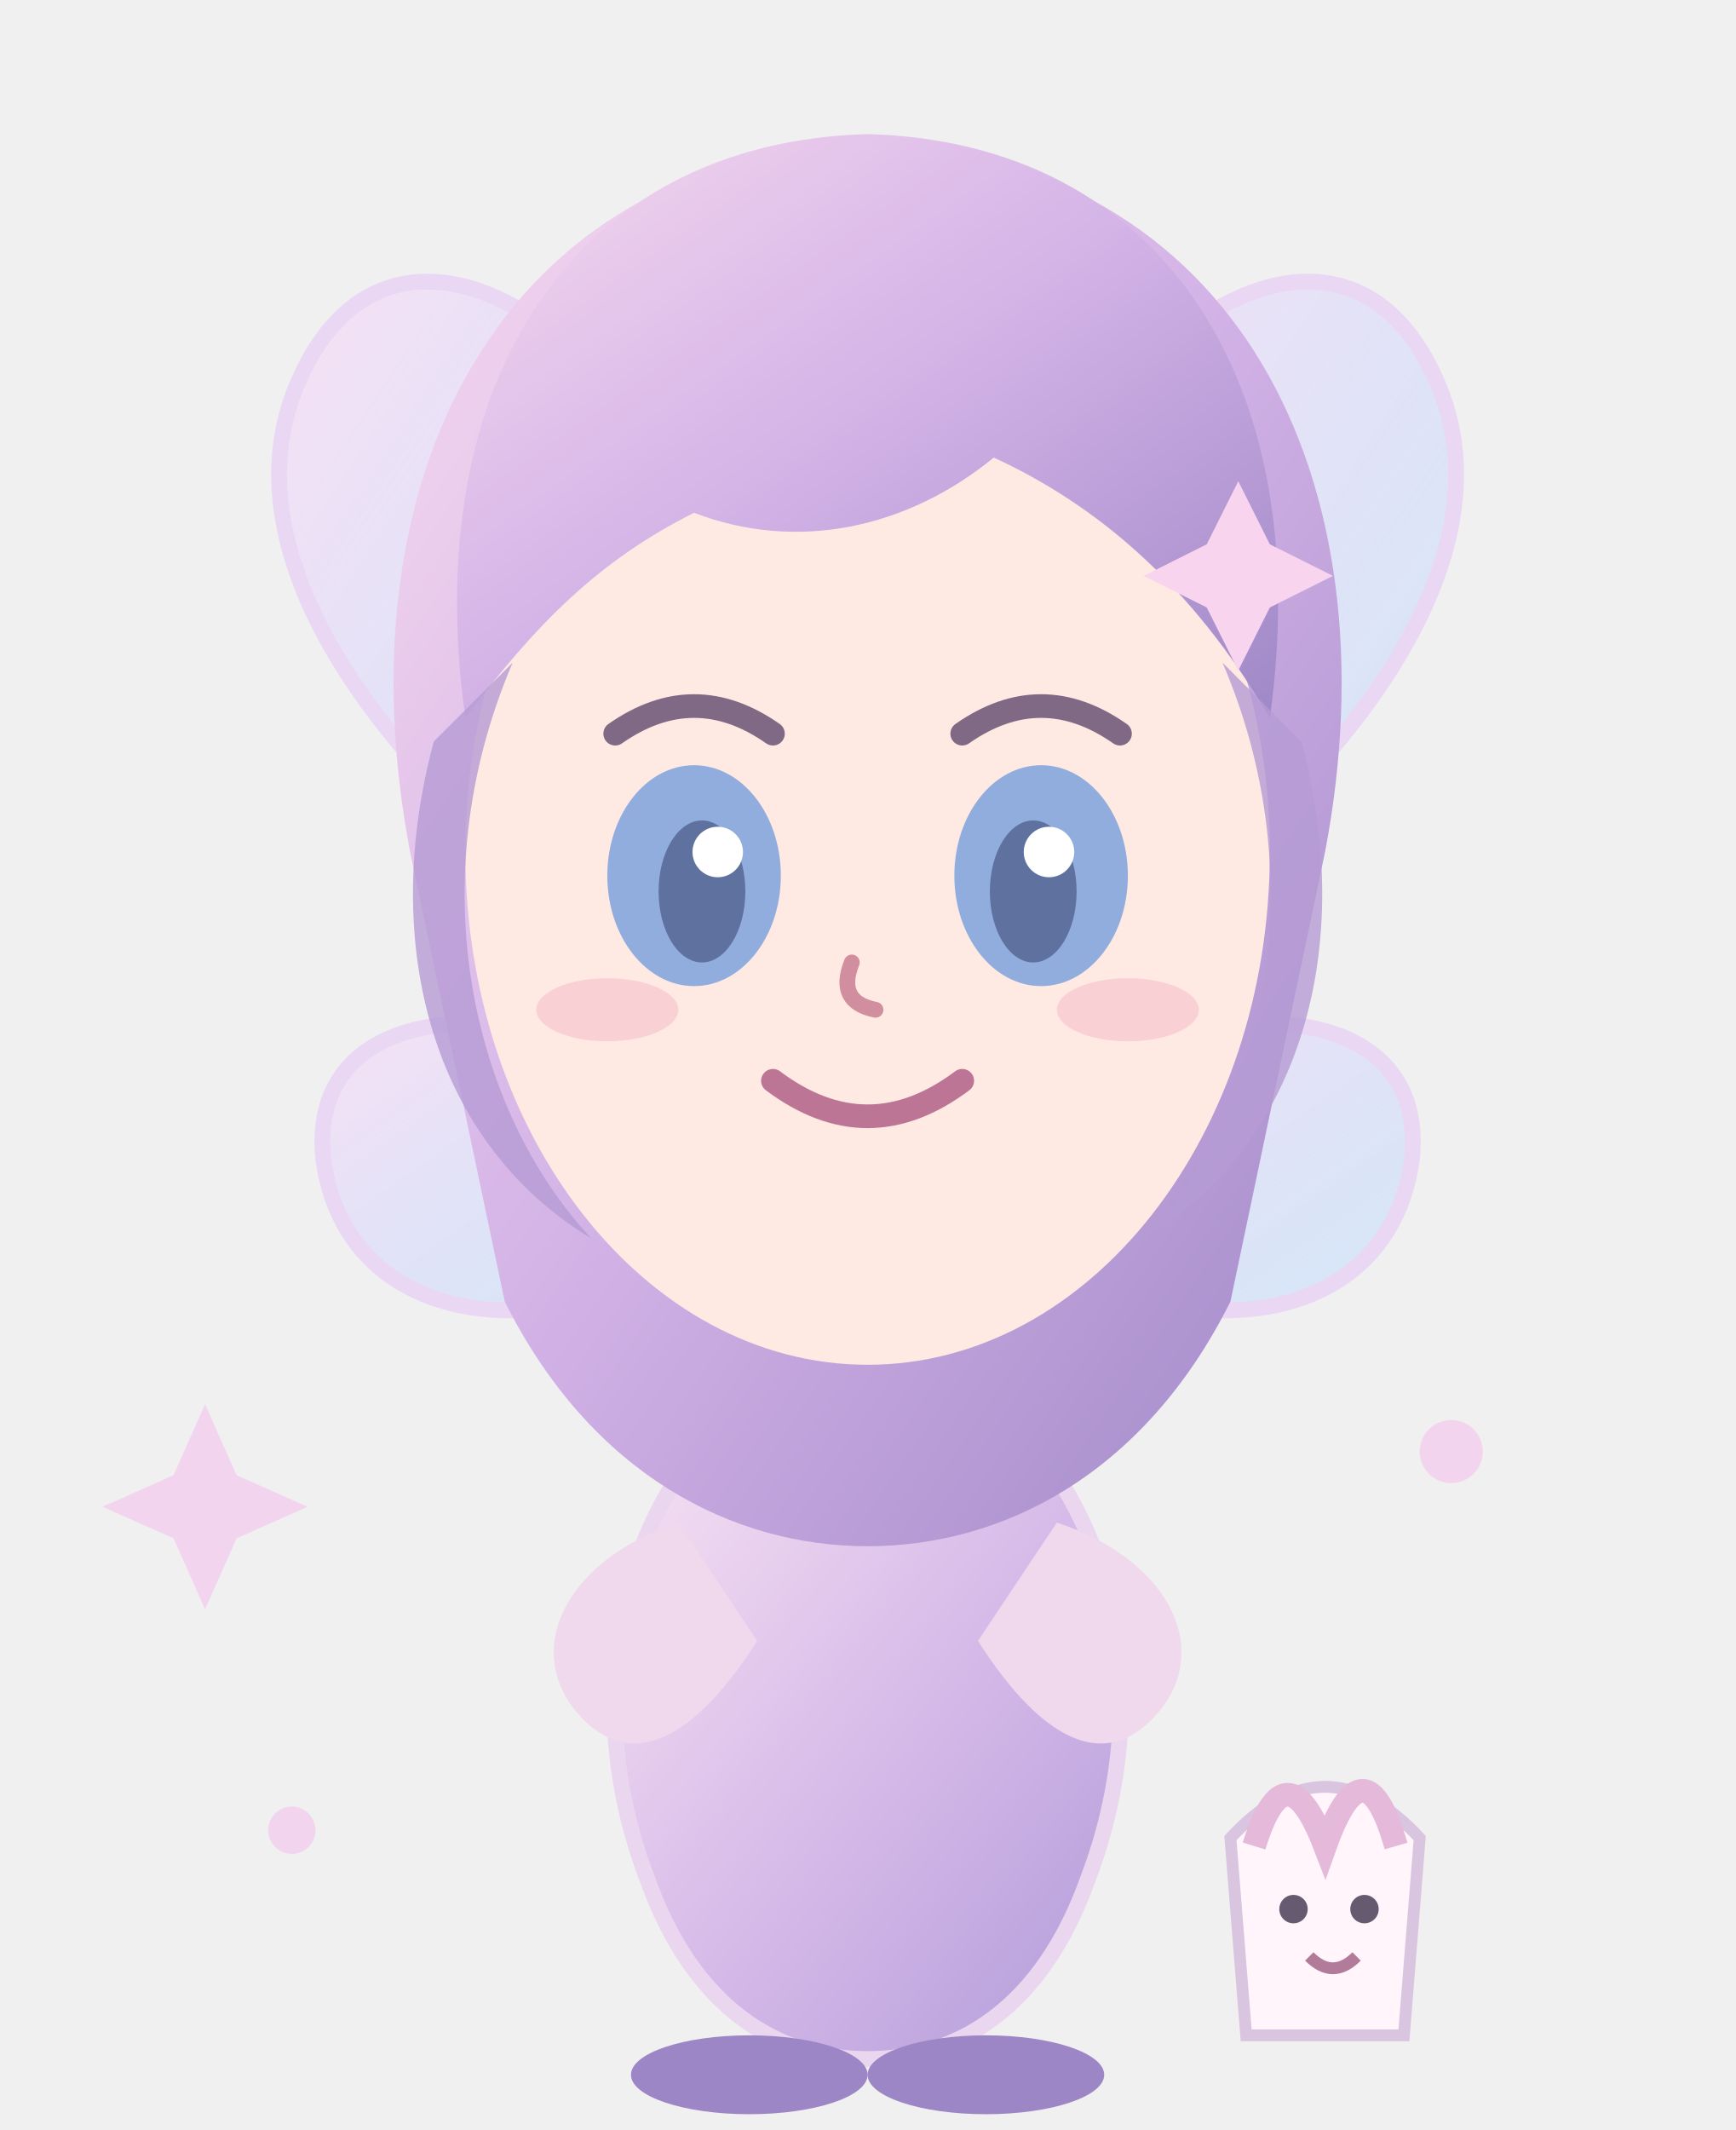
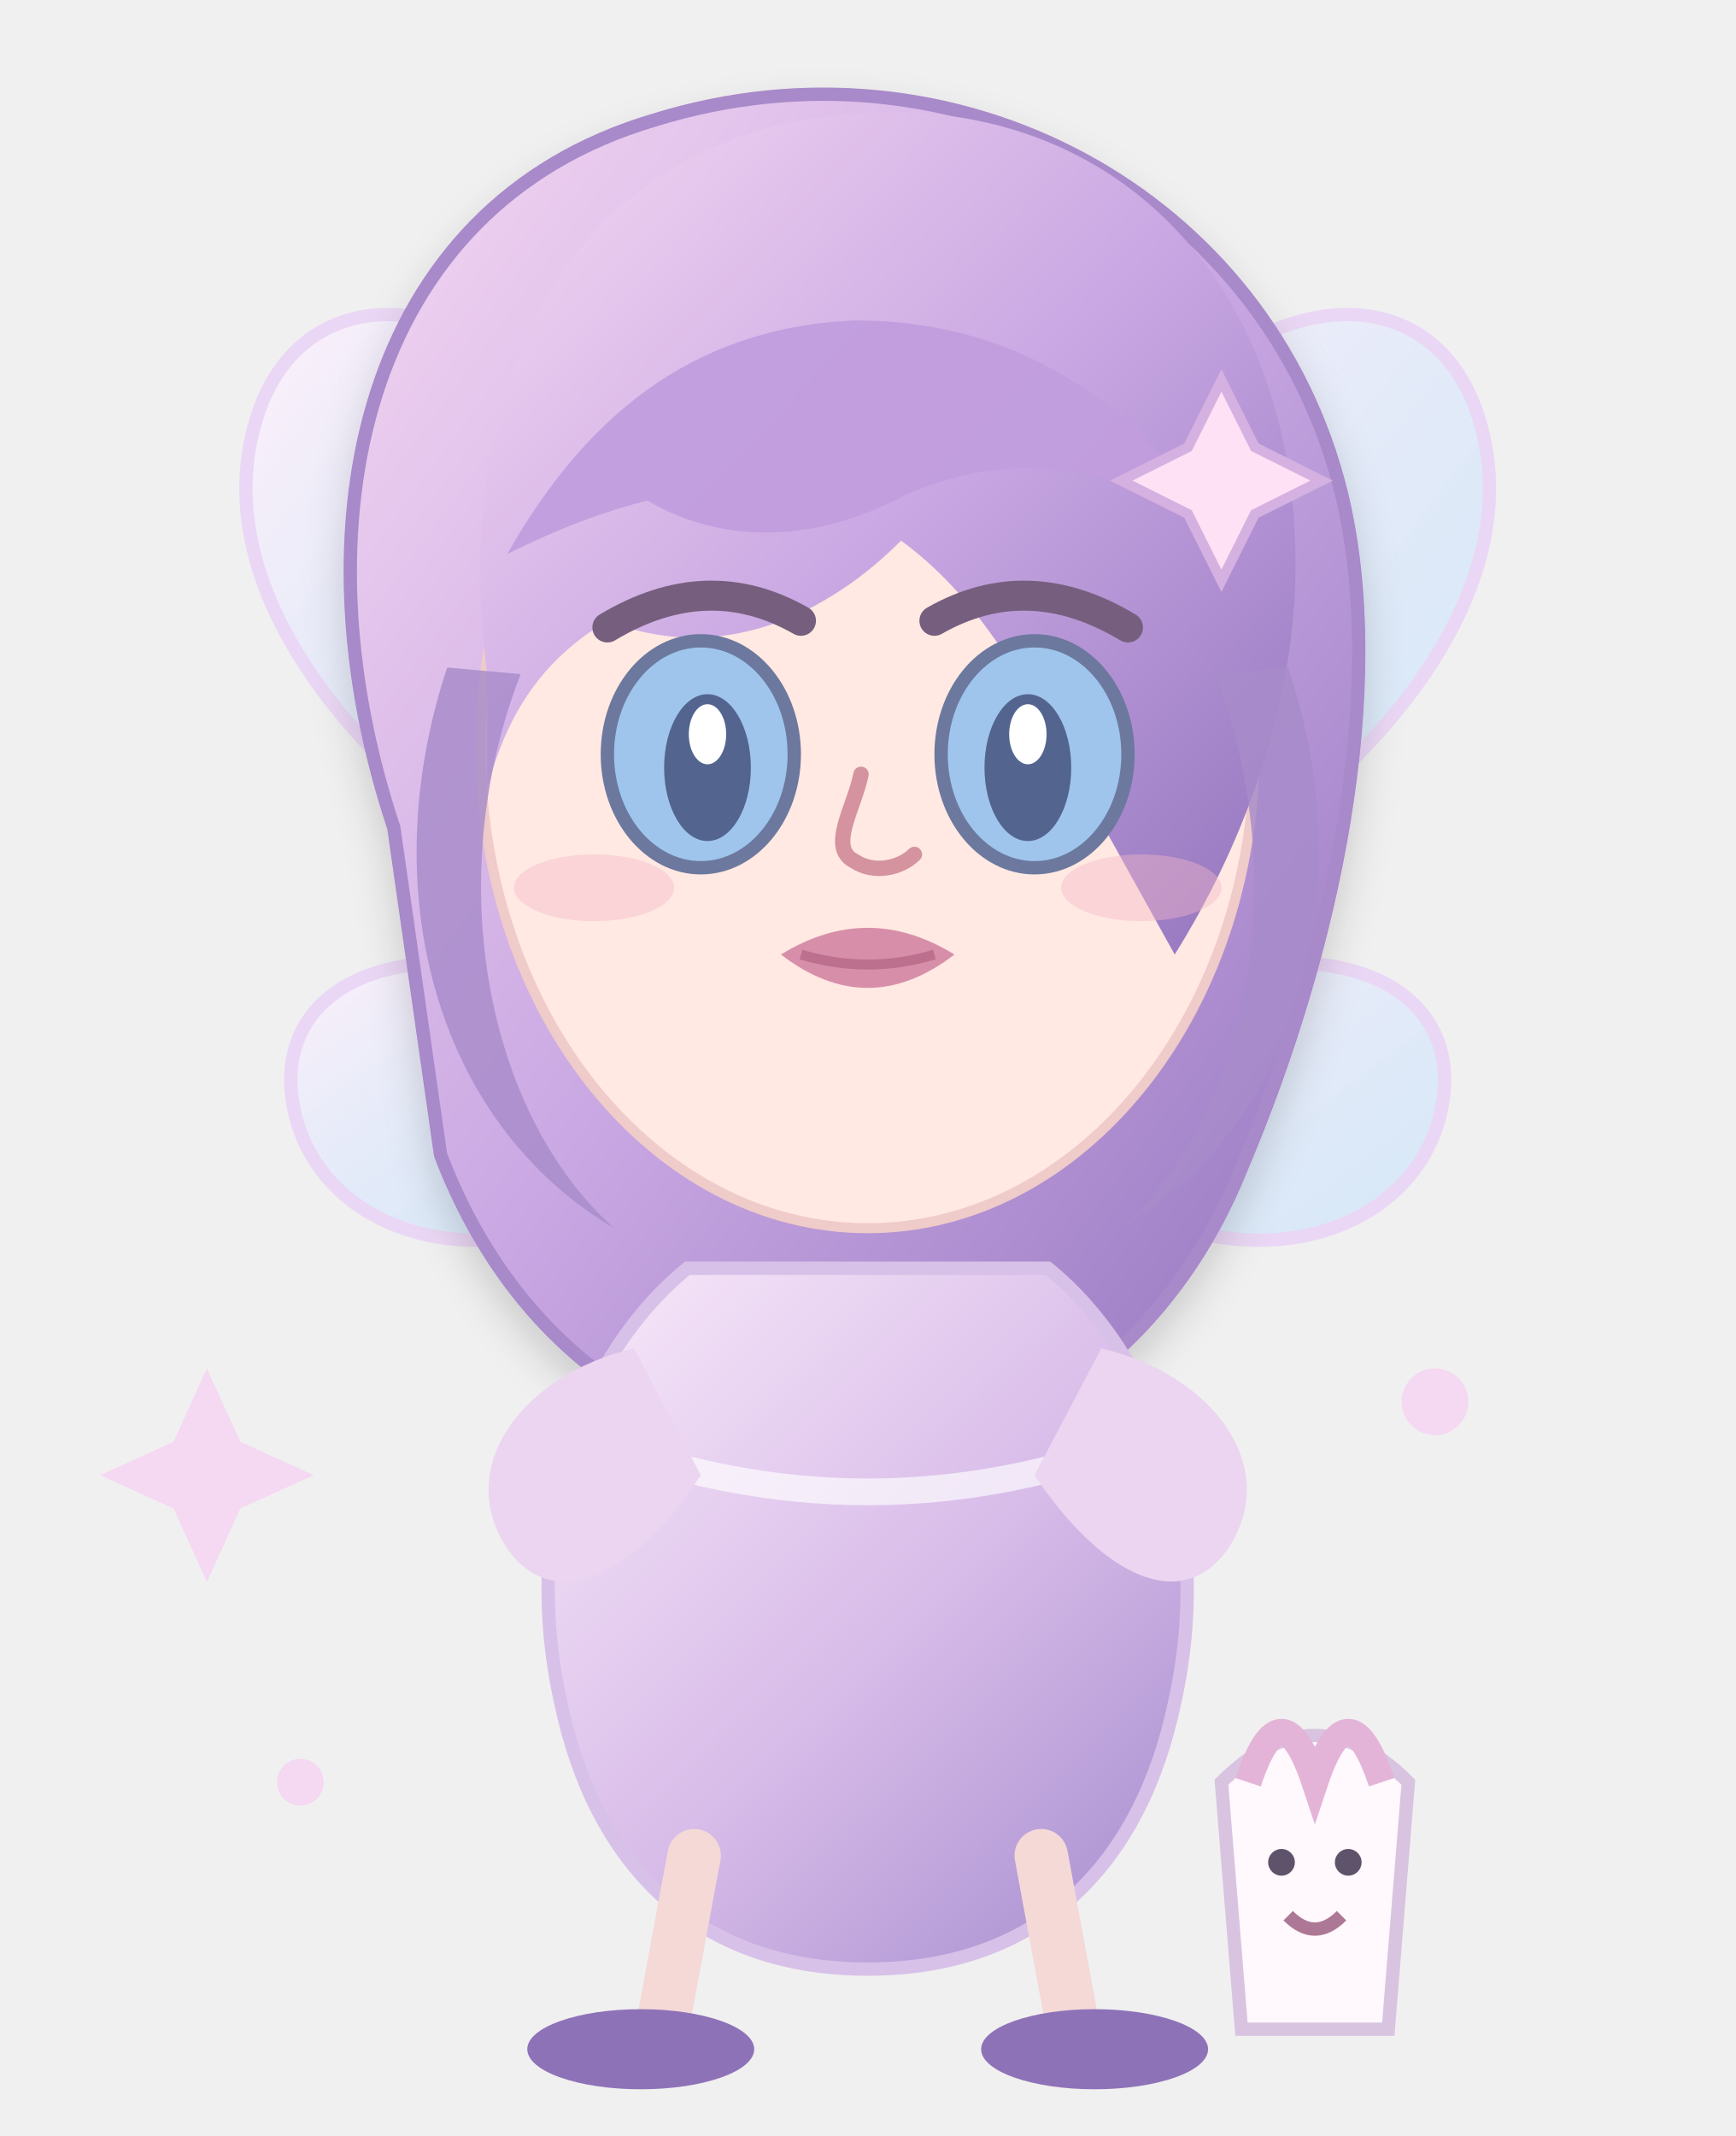
- <svg xmlns="http://www.w3.org/2000/svg" viewBox="0 0 220 270">
+ <svg xmlns="http://www.w3.org/2000/svg" viewBox="0 0 260 320">
  <defs>
    <linearGradient id="hair" x1="0" y1="0" x2="1" y2="1">
-       <stop stop-color="#f6d9ef" />
-       <stop offset=".48" stop-color="#d4b3e7" />
-       <stop offset="1" stop-color="#9f88c7" />
+       <stop stop-color="#f5d8f2" />
+       <stop offset=".5" stop-color="#c9a7e3" />
+       <stop offset="1" stop-color="#9274bd" />
    </linearGradient>
-     <linearGradient id="dress" x1="0" y1="0" x2="1" y2="1">
-       <stop stop-color="#f7e3f3" />
-       <stop offset=".55" stop-color="#d4b8e8" />
-       <stop offset="1" stop-color="#b09bd8" />
+     <linearGradient id="dress" x1="0" y1="0" x2="0.9" y2="1">
+       <stop stop-color="#f9eafa" />
+       <stop offset=".55" stop-color="#d8bce9" />
+       <stop offset="1" stop-color="#a990d0" />
    </linearGradient>
    <linearGradient id="wing" x1="0" y1="0" x2="1" y2="1">
-       <stop stop-color="#f9dff5" stop-opacity=".92" />
-       <stop offset="1" stop-color="#bcdcff" stop-opacity=".5" />
+       <stop stop-color="#fff0fb" stop-opacity=".9" />
+       <stop offset="1" stop-color="#b9dfff" stop-opacity=".45" />
    </linearGradient>
+     <filter id="shadow" x="-30%" y="-30%" width="160%" height="170%">
+       <feDropShadow dx="0" dy="3" stdDeviation="3" flood-opacity=".16" />
+     </filter>
  </defs>
-   <g fill="url(#wing)" stroke="#e9d7f4" stroke-width="2">
-     <path d="M88 126C52 103 27 72 38 48c12-27 45-7 57 35z" />
-     <path d="M132 126c36-23 61-54 50-78-12-27-45-7-57 35z" />
-     <path d="M88 137c-28-13-49-8-47 10 3 22 30 25 52 9z" />
-     <path d="M132 137c28-13 49-8 47 10-3 22-30 25-52 9z" />
+   <g fill="url(#wing)" stroke="#ead7f5" stroke-width="2">
+     <path d="M94 139C61 124 28 91 39 61c9-24 43-17 61 22 7 16 9 34 5 56z" />
+     <path d="M166 139c33-15 66-48 55-78-9-24-43-17-61 22-7 16-9 34-5 56z" />
+     <path d="M94 151c-30-14-54-5-50 15 4 20 32 28 56 9z" />
+     <path d="M166 151c30-14 54-5 50 15-4 20-32 28-56 9z" />
  </g>
-   <path d="M91 181c-13 13-17 36-9 57 6 17 17 23 28 23s22-6 28-23c8-21 4-44-9-57z" fill="url(#dress)" stroke="#ead7ef" stroke-width="2" />
-   <path d="M87 187q23 12 46 0" fill="none" stroke="#fff" stroke-opacity=".7" stroke-width="3" />
-   <path d="M86 193c-15 5-20 17-12 25 7 7 15 1 22-10M134 193c15 5 20 17 12 25-7 7-15 1-22-10" fill="#f0d8ed" />
-   <ellipse cx="95" cy="263" rx="15" ry="5" fill="#9d86c5" />
-   <ellipse cx="125" cy="263" rx="15" ry="5" fill="#9d86c5" />
-   <path d="M52 108C43 61 63 20 110 18c47 2 67 43 58 90l-12 57c-11 22-29 31-46 31s-35-9-46-31z" fill="url(#hair)" />
-   <ellipse cx="110" cy="108" rx="51" ry="65" fill="#ffe9e3" />
-   <path d="M59 91C53 48 73 18 110 17c37 1 57 31 51 74-10-17-22-27-35-33-11 9-25 12-38 7-12 6-20 14-29 26z" fill="url(#hair)" />
-   <path d="M65 84c-12 28-5 57 10 73-20-12-27-37-20-63zM155 84c12 28 5 57-10 73 20-12 27-37 20-63z" fill="#b59bd4" opacity=".8" />
-   <ellipse cx="88" cy="111" rx="11" ry="14" fill="#91addd" />
-   <ellipse cx="132" cy="111" rx="11" ry="14" fill="#91addd" />
-   <ellipse cx="89" cy="113" rx="5.5" ry="9" fill="#5f719e" />
-   <ellipse cx="131" cy="113" rx="5.5" ry="9" fill="#5f719e" />
-   <circle cx="91" cy="108" r="3.2" fill="#fff" />
-   <circle cx="133" cy="108" r="3.2" fill="#fff" />
-   <path d="M78 93q10-7 20 0M122 93q10-7 20 0" fill="none" stroke="#806985" stroke-width="3" stroke-linecap="round" />
-   <path d="M108 122q-2 5 3 6" fill="none" stroke="#d08e9e" stroke-width="2" stroke-linecap="round" />
-   <path d="M98 137q12 9 24 0" fill="none" stroke="#bd7595" stroke-width="3" stroke-linecap="round" />
-   <ellipse cx="77" cy="128" rx="9" ry="4" fill="#f3b9c8" opacity=".5" />
-   <ellipse cx="143" cy="128" rx="9" ry="4" fill="#f3b9c8" opacity=".5" />
-   <path d="M157 61l4 8 8 4-8 4-4 8-4-8-8-4 8-4z" fill="#f8d4ef" />
-   <g fill="#f3d4ef">
-     <path d="M26 178l4 9 9 4-9 4-4 9-4-9-9-4 9-4z" />
-     <circle cx="184" cy="184" r="4" />
-     <circle cx="37" cy="232" r="3" />
+   <path d="M59 124C44 79 54 31 98 18c45-14 92 11 103 56 7 29-1 68-15 101-10 25-31 42-56 43-29 1-53-16-64-45z" fill="url(#hair)" stroke="#a889c9" stroke-width="2" filter="url(#shadow)" />
+   <path d="M103 190c-16 13-25 38-19 65 5 24 20 40 46 40s41-16 46-40c6-27-3-52-19-65z" fill="url(#dress)" stroke="#d8c1e8" stroke-width="2" />
+   <path d="M87 215q43 17 86 0" fill="none" stroke="#fff" stroke-opacity=".65" stroke-width="4" />
+   <path d="M95 202c-17 4-27 18-19 30 7 10 19 4 29-11M165 202c17 4 27 18 19 30-7 10-19 4-29-11" fill="#ecd5f0" />
+   <path d="M104 278l-5 27M156 278l5 27" stroke="#f4d9d7" stroke-width="8" stroke-linecap="round" />
+   <ellipse cx="96" cy="307" rx="17" ry="6" fill="#8e72b8" />
+   <ellipse cx="164" cy="307" rx="17" ry="6" fill="#8e72b8" />
+   <ellipse cx="130" cy="112" rx="58" ry="72" fill="#ffe9e2" stroke="#efcbc9" stroke-width="1.5" />
+   <path d="M73 101C67 55 87 20 128 17c40-3 68 27 66 72-1 19-8 38-18 54l-15-27c-8-15-15-27-26-35-13 13-29 18-44 12-10 6-15 14-18 25z" fill="url(#hair)" />
+   <path d="M78 101c-12 31-5 66 14 83-27-16-36-51-25-84zM182 101c12 31 5 66-14 83 27-16 36-51 25-84z" fill="#a78bc9" opacity=".82" />
+   <path d="M76 83c13-23 30-34 52-35 21 0 39 9 53 29-18-8-31-9-45-3-13 7-27 8-39 1-8 2-15 5-21 8z" fill="#c19ddd" opacity=".95" />
+   <path d="M91 94q15-9 29-1" fill="none" stroke="#765f7e" stroke-width="4.5" stroke-linecap="round" />
+   <path d="M140 93q14-8 29 1" fill="none" stroke="#765f7e" stroke-width="4.5" stroke-linecap="round" />
+   <g stroke="#6c789e" stroke-width="2">
+     <ellipse cx="105" cy="113" rx="14" ry="17" fill="#9fc5ed" />
+     <ellipse cx="155" cy="113" rx="14" ry="17" fill="#9fc5ed" />
  </g>
-   <g transform="translate(155 222)">
-     <path d="M1 11q12-13 24 0l-2 25H3z" fill="#fff5fb" stroke="#d9c5df" stroke-width="1.5" />
-     <path d="M4 12q4-13 9 0 5-14 9 0" fill="none" stroke="#e4b9da" stroke-width="3" />
-     <circle cx="9" cy="20" r="1.8" fill="#665a70" />
-     <circle cx="18" cy="20" r="1.8" fill="#665a70" />
-     <path d="M11 26q3 3 6 0" fill="none" stroke="#b17b99" stroke-width="1.5" />
+   <ellipse cx="106" cy="115" rx="6.5" ry="11" fill="#53658f" />
+   <ellipse cx="154" cy="115" rx="6.5" ry="11" fill="#53658f" />
+   <ellipse cx="106" cy="110" rx="2.8" ry="4.5" fill="#fff" />
+   <ellipse cx="154" cy="110" rx="2.8" ry="4.5" fill="#fff" />
+   <path d="M129 116c-1 5-5 11-1 13 3 2 7 1 9-1" fill="none" stroke="#d4939f" stroke-width="2.3" stroke-linecap="round" />
+   <path d="M117 143q13-8 26 0-13 10-26 0z" fill="#d78fa9" />
+   <path d="M120 143q10 3 20 0" fill="none" stroke="#bd708e" stroke-width="1.5" />
+   <ellipse cx="89" cy="133" rx="12" ry="5" fill="#f3b7c8" opacity=".42" />
+   <ellipse cx="171" cy="133" rx="12" ry="5" fill="#f3b7c8" opacity=".42" />
+   <path d="M183 57l5 10 10 5-10 5-5 10-5-10-10-5 10-5z" fill="#ffe1f5" stroke="#d5b1e1" stroke-width="1.5" />
+   <g fill="#f5d8f1">
+     <path d="M31 205l5 11 11 5-11 5-5 11-5-11-11-5 11-5z" />
+     <circle cx="215" cy="210" r="5" />
+     <circle cx="45" cy="267" r="3.5" />
+   </g>
+   <g transform="translate(181 251)">
+     <path d="M2 16q14-14 28 0l-3 37H5z" fill="#fff8fc" stroke="#d8c4e0" stroke-width="2" />
+     <path d="M6 16q5-15 10 0 5-15 10 0" fill="none" stroke="#e3b4d8" stroke-width="4" />
+     <circle cx="11" cy="28" r="2" fill="#5e536b" />
+     <circle cx="21" cy="28" r="2" fill="#5e536b" />
+     <path d="M12 36q4 4 8 0" fill="none" stroke="#ad7895" stroke-width="2" />
  </g>
</svg>
